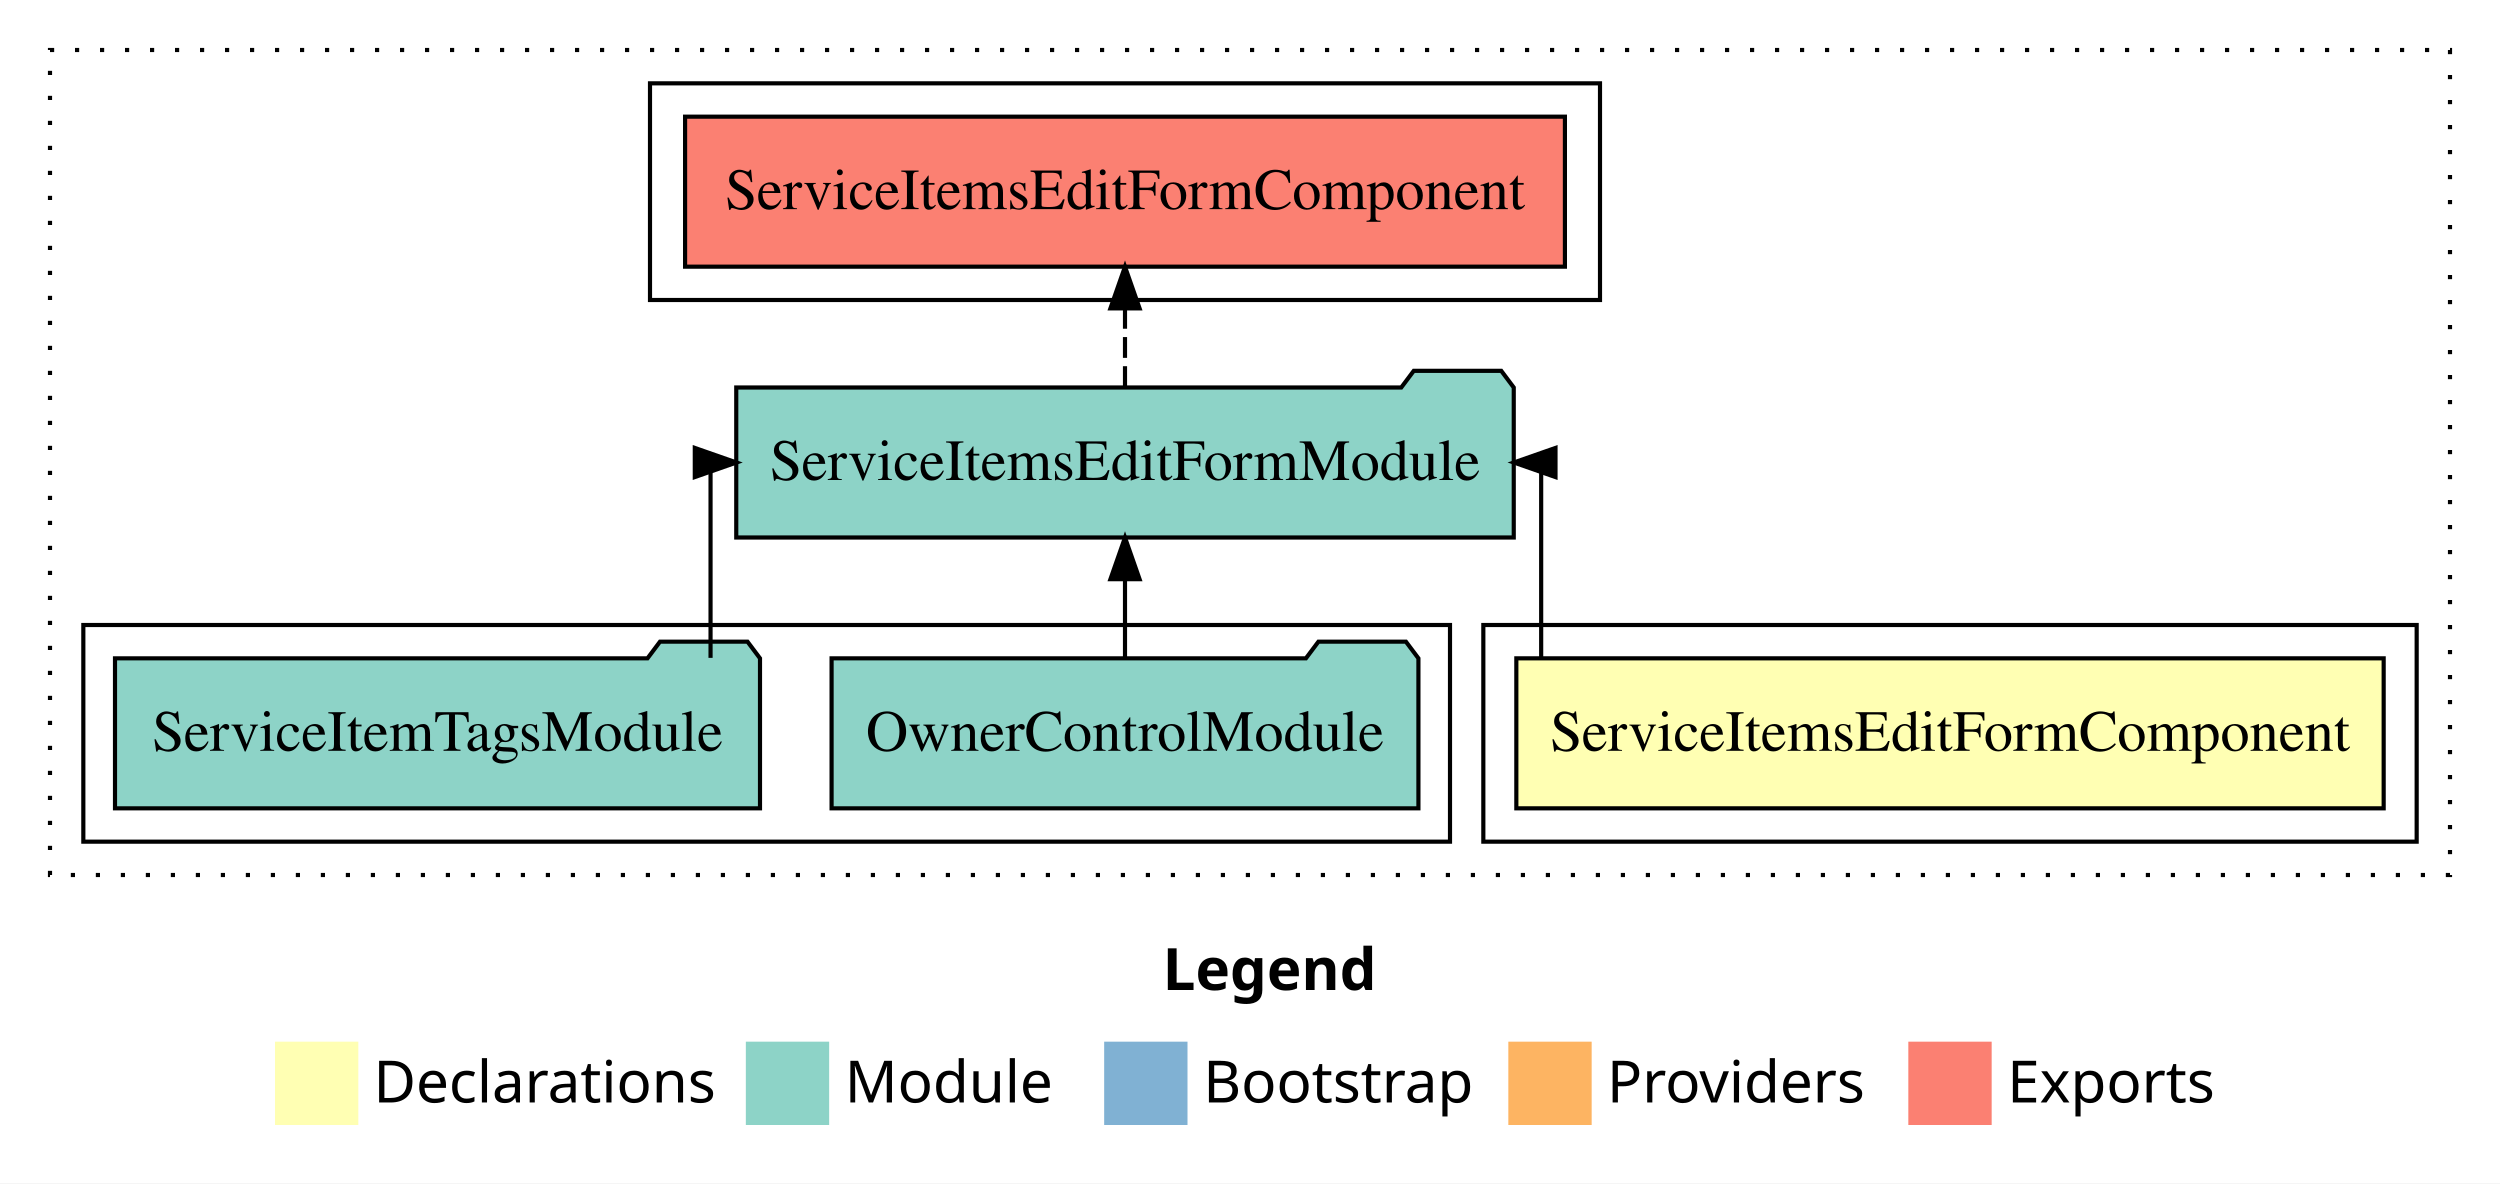
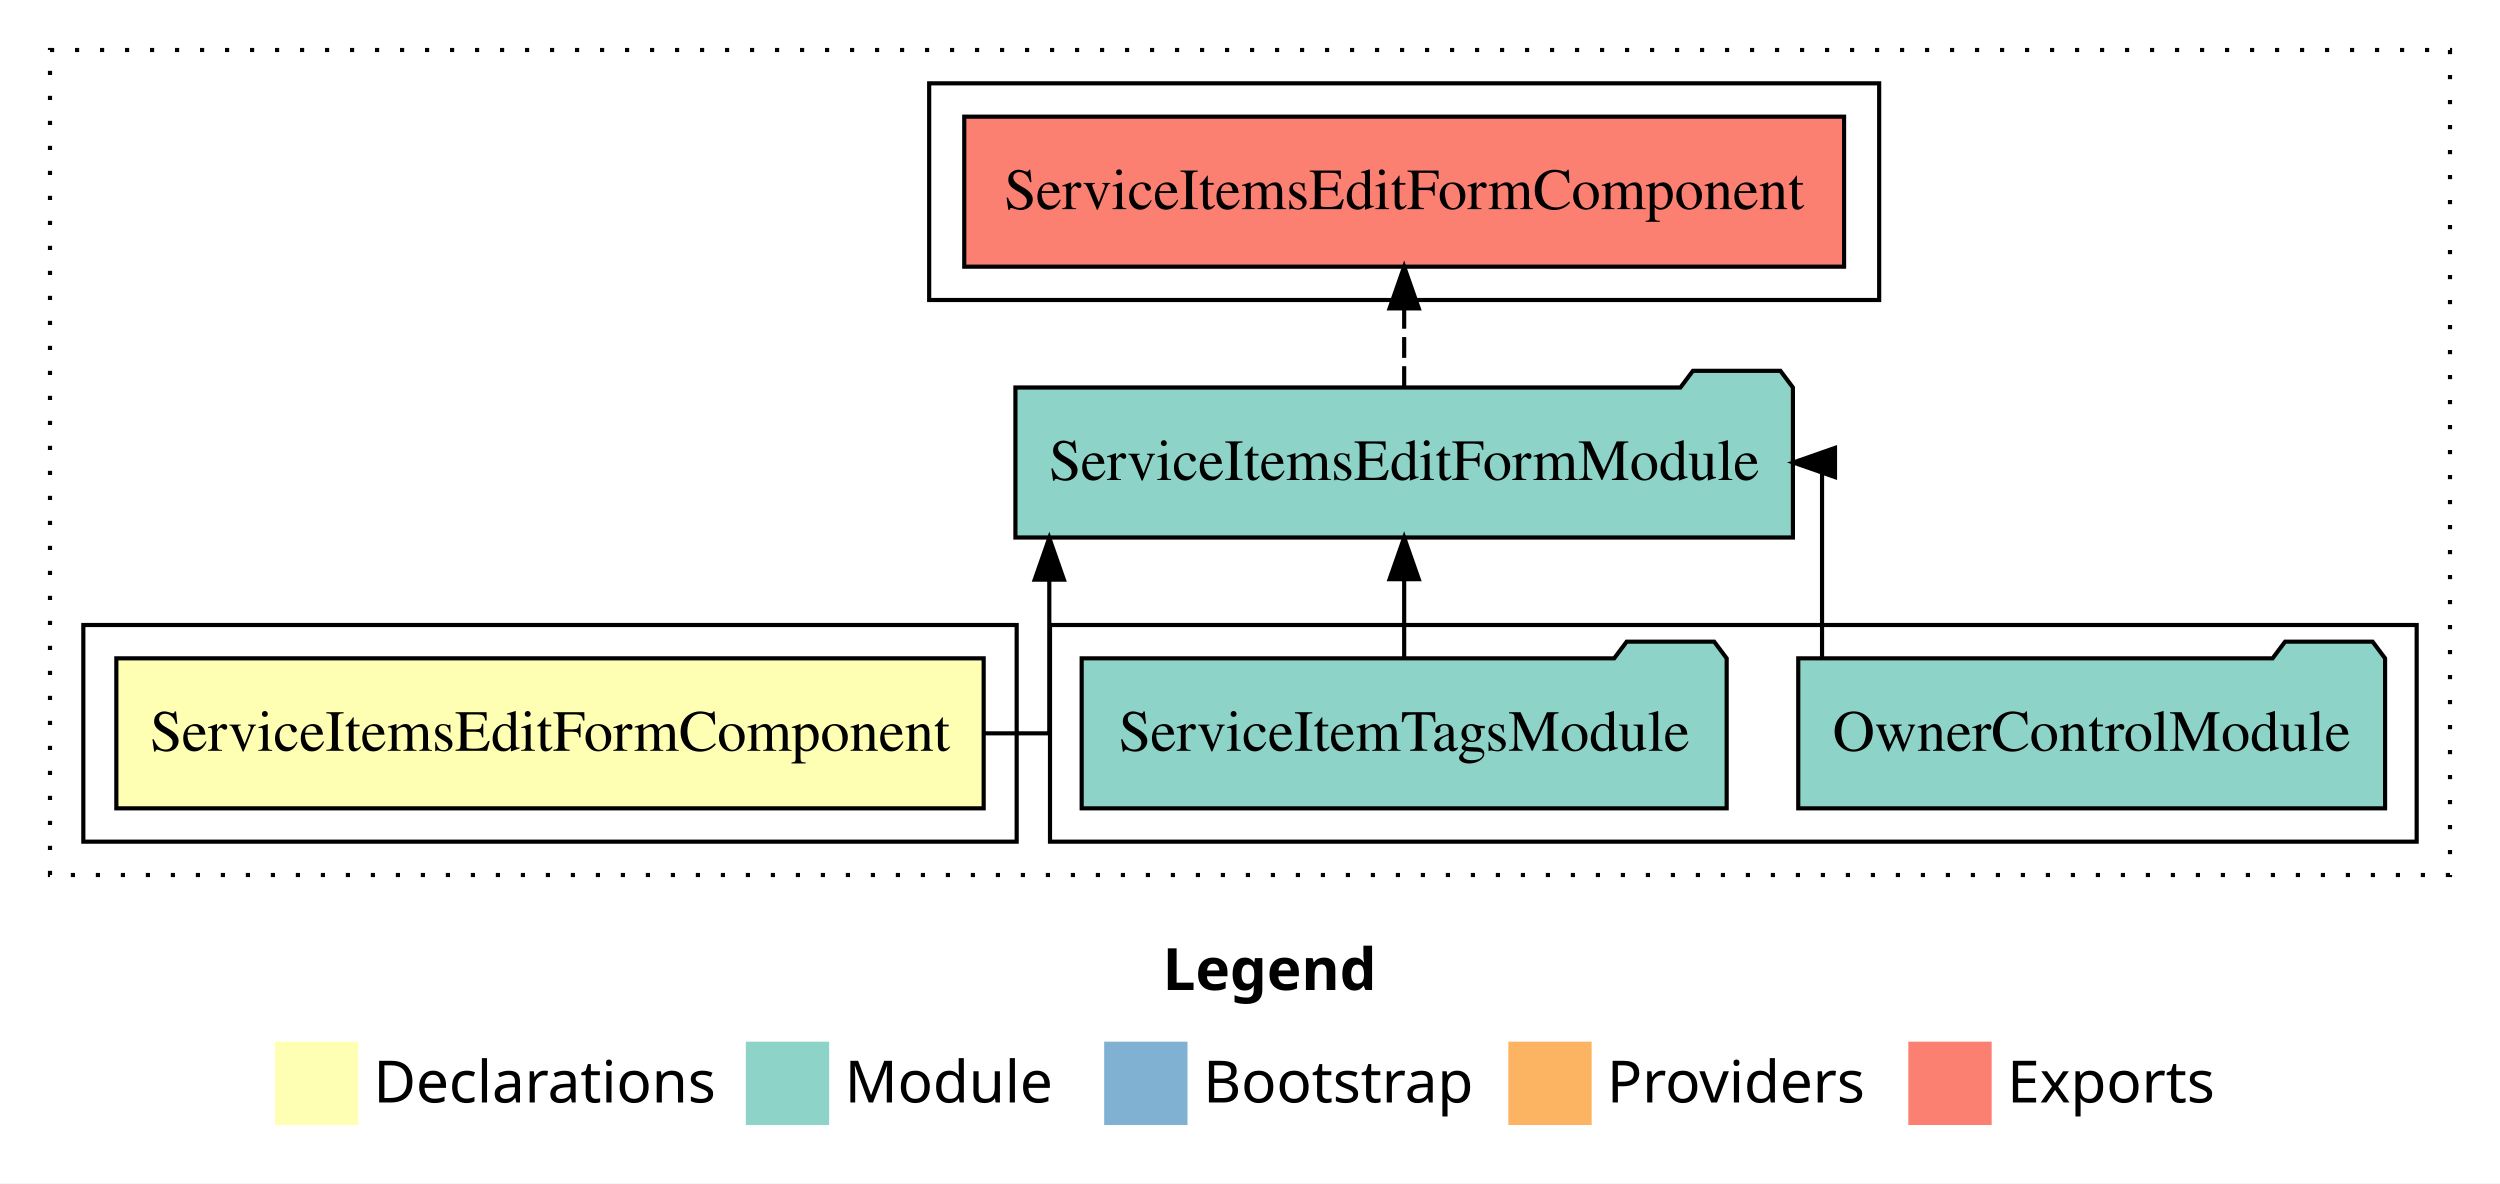
<svg xmlns="http://www.w3.org/2000/svg" width="600pt" height="284pt" viewBox="0.00 0.00 600.00 284.00">
  <g id="graph0" class="graph" transform="scale(1 1) rotate(0) translate(4 280)">
    <polygon fill="white" stroke="transparent" points="-4,4 -4,-280 596,-280 596,4 -4,4" />
    <text text-anchor="start" x="275.01" y="-42.4" font-family="Times-12" font-weight="bold" font-size="14.00">Legend</text>
    <polygon fill="#ffffb3" stroke="transparent" points="62,-10 62,-30 82,-30 82,-10 62,-10" />
    <text text-anchor="start" x="85.63" y="-15.4" font-family="Times-12" font-size="14.00">  Declarations</text>
    <polygon fill="#8dd3c7" stroke="transparent" points="175,-10 175,-30 195,-30 195,-10 175,-10" />
    <text text-anchor="start" x="198.73" y="-15.4" font-family="Times-12" font-size="14.00">  Module</text>
    <polygon fill="#80b1d3" stroke="transparent" points="261,-10 261,-30 281,-30 281,-10 261,-10" />
    <text text-anchor="start" x="284.78" y="-15.4" font-family="Times-12" font-size="14.00">  Bootstrap</text>
    <polygon fill="#fdb462" stroke="transparent" points="358,-10 358,-30 378,-30 378,-10 358,-10" />
    <text text-anchor="start" x="381.67" y="-15.4" font-family="Times-12" font-size="14.00">  Providers</text>
    <polygon fill="#fb8072" stroke="transparent" points="454,-10 454,-30 474,-30 474,-10 454,-10" />
    <text text-anchor="start" x="477.73" y="-15.4" font-family="Times-12" font-size="14.00">  Exports</text>
    <g id="clust1" class="cluster">
      <polygon fill="none" stroke="black" stroke-dasharray="1,5" points="8,-70 8,-268 584,-268 584,-70 8,-70" />
    </g>
    <g id="clust5" class="cluster">
-       <polygon fill="none" stroke="black" points="152,-208 152,-260 380,-260 380,-208 152,-208" />
+       <polygon fill="none" stroke="black" points="219,-208 219,-260 447,-260 447,-208 219,-208" />
+     </g>
+     <g id="clust4" class="cluster">
+       <polygon fill="none" stroke="black" points="248,-78 248,-130 576,-130 576,-78 248,-78" />
    </g>
    <g id="clust2" class="cluster">
-       <polygon fill="none" stroke="black" points="352,-78 352,-130 576,-130 576,-78 352,-78" />
-     </g>
-     <g id="clust4" class="cluster">
-       <polygon fill="none" stroke="black" points="16,-78 16,-130 344,-130 344,-78 16,-78" />
+       <polygon fill="none" stroke="black" points="16,-78 16,-130 240,-130 240,-78 16,-78" />
    </g>
    <g id="node1" class="node">
-       <polygon fill="#ffffb3" stroke="black" points="568.08,-122 359.92,-122 359.92,-86 568.08,-86 568.08,-122" />
-       <text text-anchor="middle" x="464" y="-99.8" font-family="Times,serif" font-size="14.00">ServiceItemsEditFormComponent</text>
+       <polygon fill="#ffffb3" stroke="black" points="232.08,-122 23.92,-122 23.92,-86 232.08,-86 232.08,-122" />
+       <text text-anchor="middle" x="128" y="-99.8" font-family="Times,serif" font-size="14.00">ServiceItemsEditFormComponent</text>
    </g>
    <g id="node2" class="node">
-       <polygon fill="#8dd3c7" stroke="black" points="359.3,-187 356.3,-191 335.3,-191 332.3,-187 172.7,-187 172.7,-151 359.3,-151 359.3,-187" />
-       <text text-anchor="middle" x="266" y="-164.8" font-family="Times,serif" font-size="14.00">ServiceItemsEditFormModule</text>
+       <polygon fill="#8dd3c7" stroke="black" points="426.3,-187 423.3,-191 402.3,-191 399.3,-187 239.7,-187 239.7,-151 426.3,-151 426.3,-187" />
+       <text text-anchor="middle" x="333" y="-164.8" font-family="Times,serif" font-size="14.00">ServiceItemsEditFormModule</text>
    </g>
    <g id="edge1" class="edge">
-       <path fill="none" stroke="black" d="M365.88,-122.11C365.88,-141.34 365.88,-169 365.88,-169 365.88,-169 365.22,-169 365.22,-169" />
-       <polygon fill="black" stroke="black" points="369.32,-165.5 359.32,-169 369.32,-172.5 369.32,-165.5" />
+       <path fill="none" stroke="black" d="M232.16,-104C241.68,-104 247.83,-104 247.83,-104 247.83,-104 247.83,-140.89 247.83,-140.89" />
+       <polygon fill="black" stroke="black" points="244.33,-140.89 247.83,-150.89 251.33,-140.89 244.33,-140.89" />
    </g>
    <g id="node5" class="node">
-       <polygon fill="#fb8072" stroke="black" points="371.58,-252 160.42,-252 160.42,-216 371.58,-216 371.58,-252" />
-       <text text-anchor="middle" x="266" y="-229.8" font-family="Times,serif" font-size="14.00">ServiceItemsEditFormComponent </text>
+       <polygon fill="#fb8072" stroke="black" points="438.58,-252 227.42,-252 227.42,-216 438.58,-216 438.58,-252" />
+       <text text-anchor="middle" x="333" y="-229.8" font-family="Times,serif" font-size="14.00">ServiceItemsEditFormComponent </text>
    </g>
    <g id="edge4" class="edge">
-       <path fill="none" stroke="black" stroke-dasharray="5,2" d="M266,-187.11C266,-187.11 266,-205.99 266,-205.99" />
-       <polygon fill="black" stroke="black" points="262.5,-205.99 266,-215.99 269.5,-205.99 262.5,-205.99" />
+       <path fill="none" stroke="black" stroke-dasharray="5,2" d="M333,-187.11C333,-187.11 333,-205.99 333,-205.99" />
+       <polygon fill="black" stroke="black" points="329.5,-205.99 333,-215.99 336.5,-205.99 329.5,-205.99" />
    </g>
    <g id="node3" class="node">
-       <polygon fill="#8dd3c7" stroke="black" points="336.42,-122 333.42,-126 312.42,-126 309.42,-122 195.58,-122 195.58,-86 336.42,-86 336.42,-122" />
-       <text text-anchor="middle" x="266" y="-99.8" font-family="Times,serif" font-size="14.00">OwnerControlModule</text>
+       <polygon fill="#8dd3c7" stroke="black" points="568.42,-122 565.42,-126 544.42,-126 541.42,-122 427.58,-122 427.58,-86 568.42,-86 568.42,-122" />
+       <text text-anchor="middle" x="498" y="-99.8" font-family="Times,serif" font-size="14.00">OwnerControlModule</text>
    </g>
    <g id="edge2" class="edge">
-       <path fill="none" stroke="black" d="M266,-122.11C266,-122.11 266,-140.99 266,-140.99" />
-       <polygon fill="black" stroke="black" points="262.5,-140.99 266,-150.99 269.5,-140.99 262.5,-140.99" />
+       <path fill="none" stroke="black" d="M433.29,-122.11C433.29,-141.34 433.29,-169 433.29,-169 433.29,-169 432.6,-169 432.6,-169" />
+       <polygon fill="black" stroke="black" points="436.4,-165.5 426.4,-169 436.4,-172.5 436.4,-165.5" />
    </g>
    <g id="node4" class="node">
-       <polygon fill="#8dd3c7" stroke="black" points="178.4,-122 175.4,-126 154.4,-126 151.4,-122 23.6,-122 23.6,-86 178.4,-86 178.4,-122" />
-       <text text-anchor="middle" x="101" y="-99.8" font-family="Times,serif" font-size="14.00">ServiceItemTagsModule</text>
+       <polygon fill="#8dd3c7" stroke="black" points="410.4,-122 407.4,-126 386.4,-126 383.4,-122 255.6,-122 255.6,-86 410.4,-86 410.4,-122" />
+       <text text-anchor="middle" x="333" y="-99.8" font-family="Times,serif" font-size="14.00">ServiceItemTagsModule</text>
    </g>
    <g id="edge3" class="edge">
-       <path fill="none" stroke="black" d="M166.53,-122.11C166.53,-141.34 166.53,-169 166.53,-169 166.53,-169 167.15,-169 167.15,-169" />
-       <polygon fill="black" stroke="black" points="162.75,-172.5 172.75,-169 162.75,-165.5 162.75,-172.5" />
+       <path fill="none" stroke="black" d="M333,-122.11C333,-122.11 333,-140.99 333,-140.99" />
+       <polygon fill="black" stroke="black" points="329.5,-140.99 333,-150.99 336.5,-140.99 329.5,-140.99" />
    </g>
  </g>
</svg>
